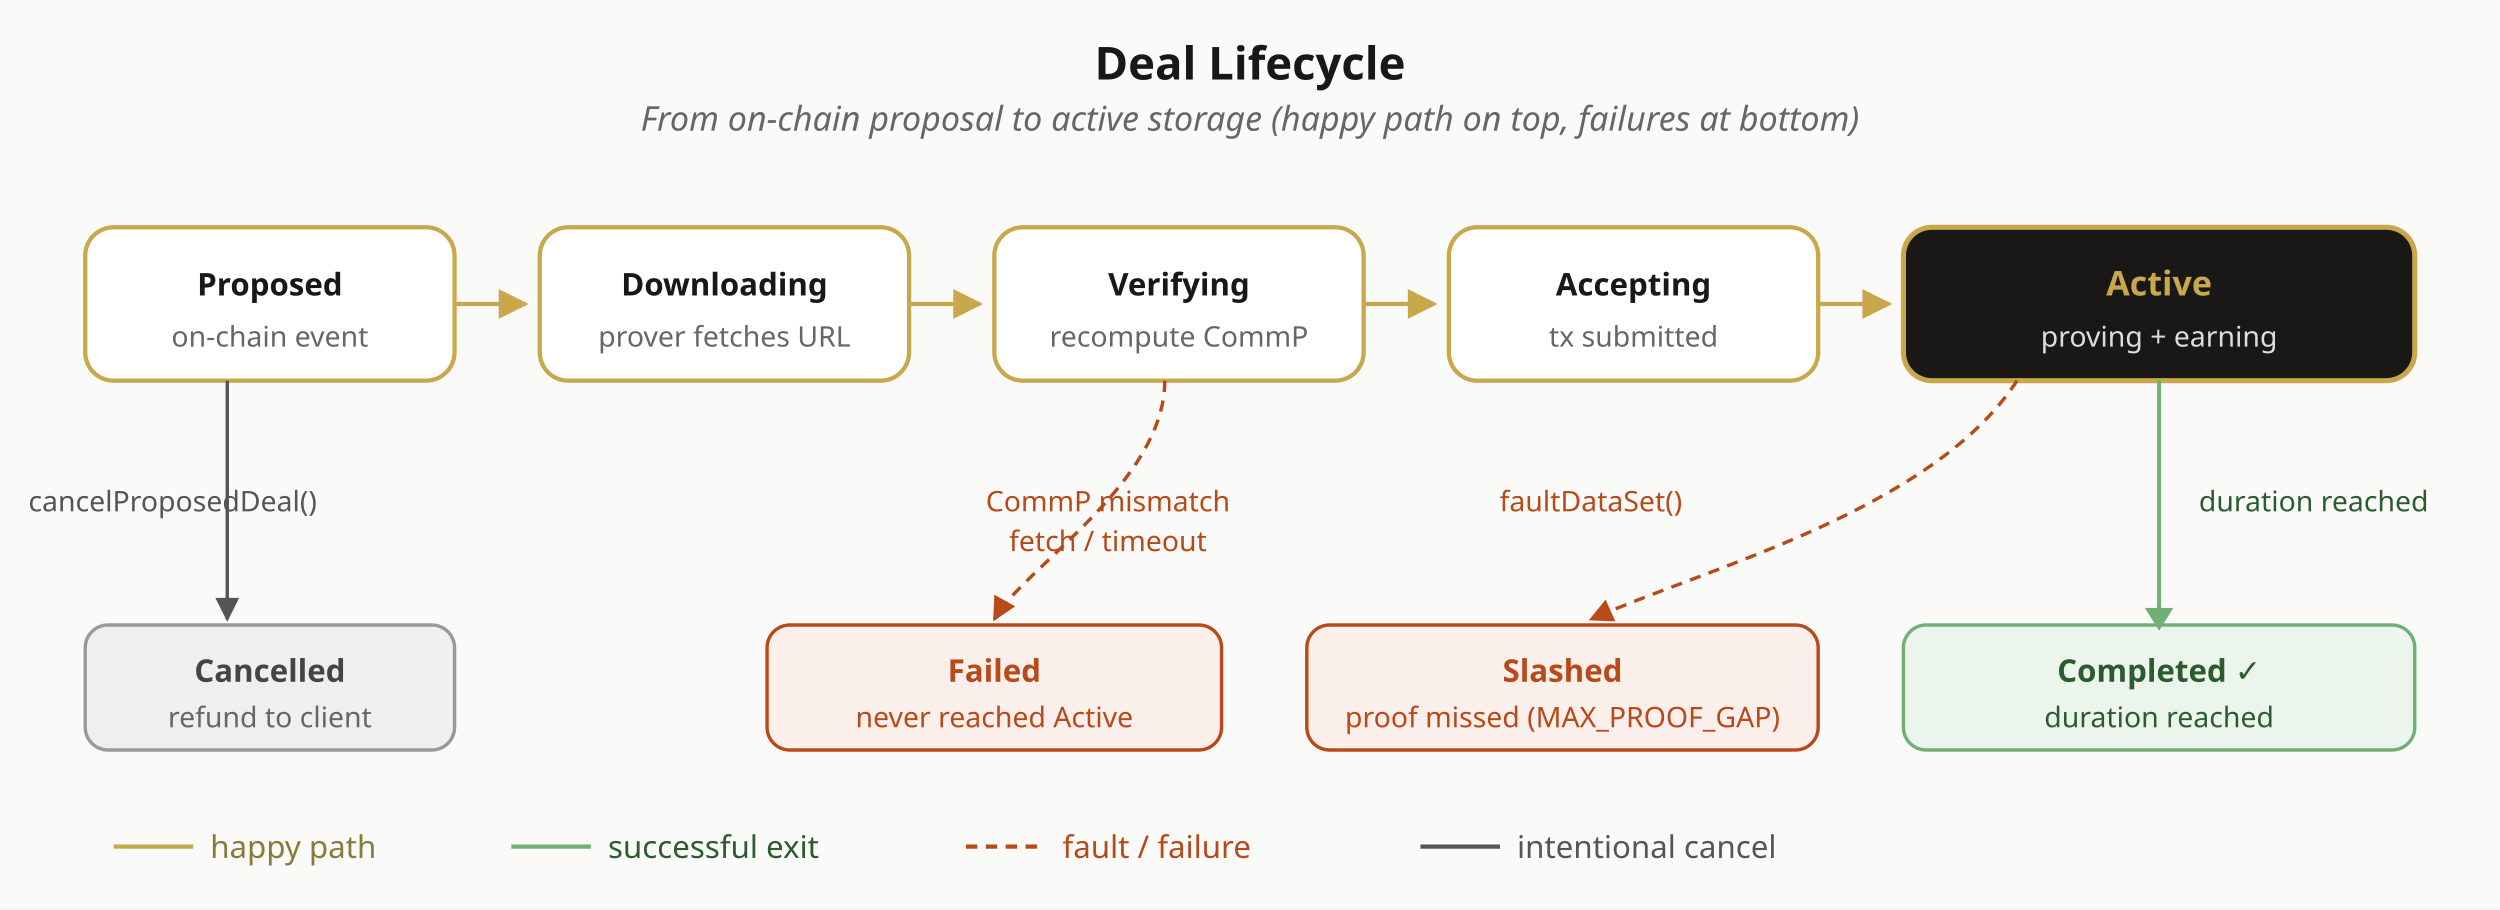
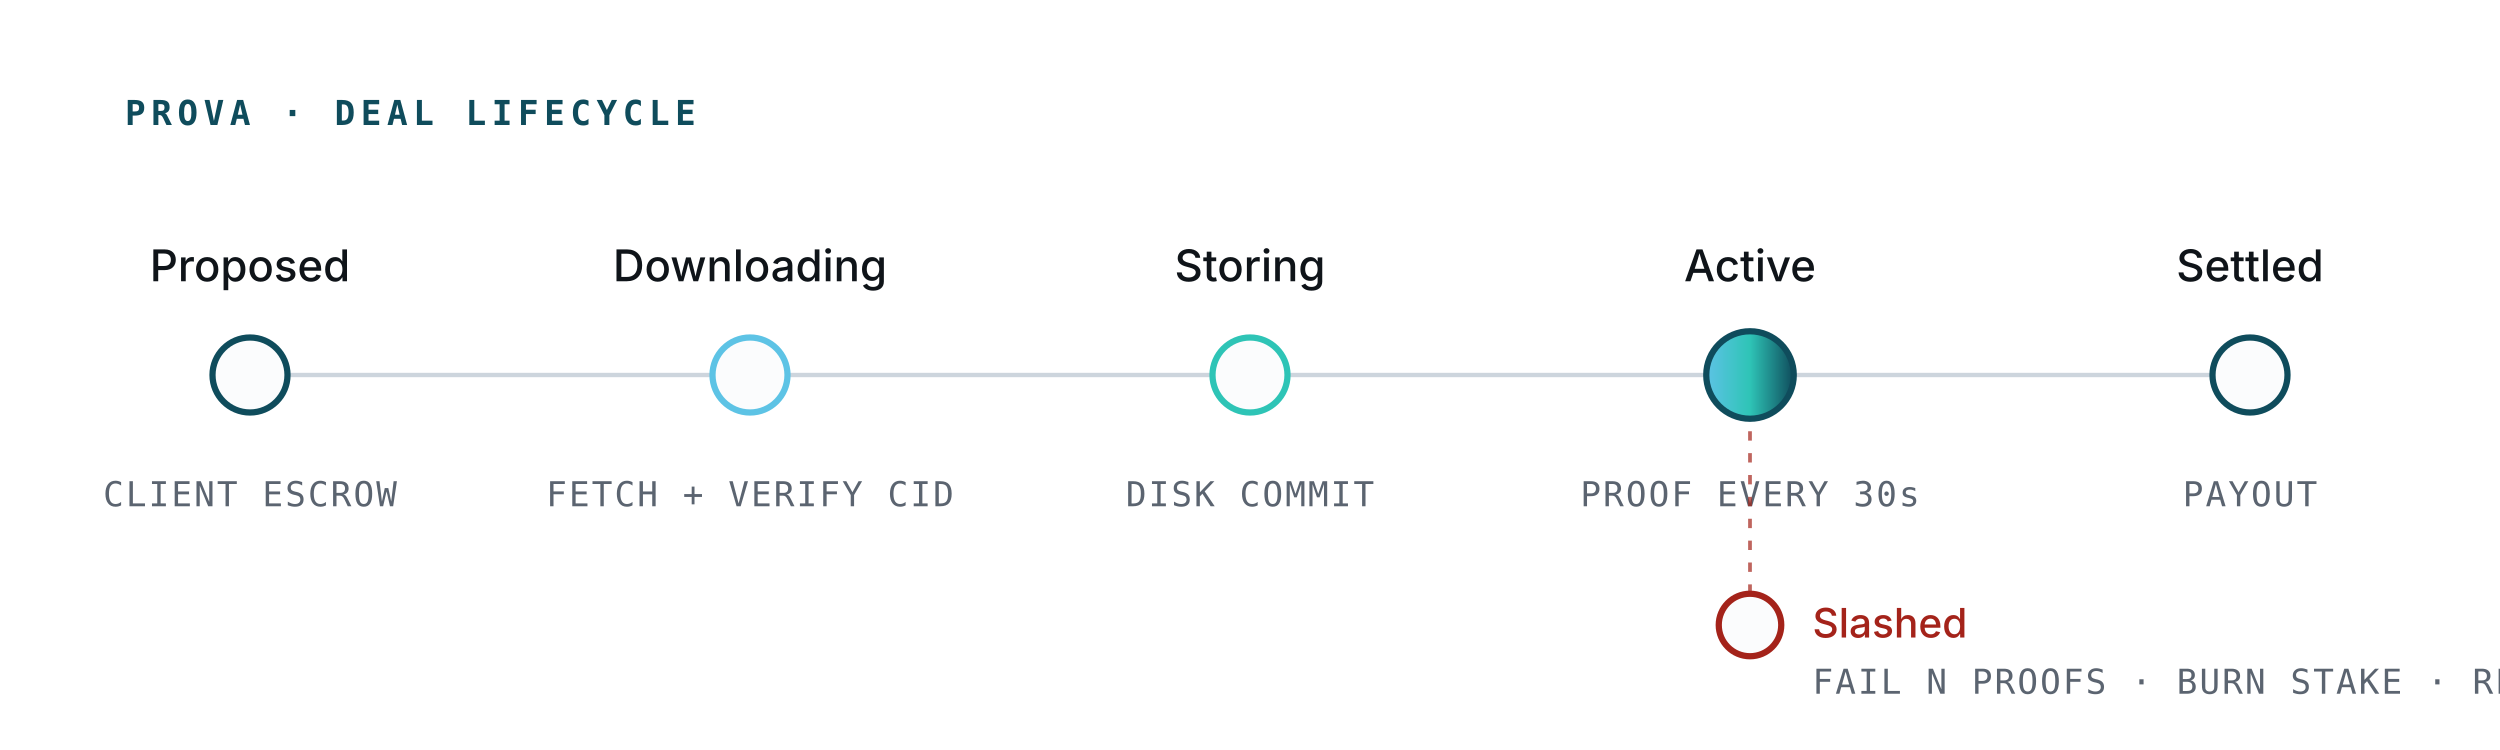
- <svg xmlns="http://www.w3.org/2000/svg" viewBox="0 0 880 320" width="880" height="320" font-family="ui-sans-serif, system-ui, sans-serif">
+ <svg xmlns="http://www.w3.org/2000/svg" viewBox="0 0 800 240" role="img" aria-label="Prova deal lifecycle: Proposed, Downloading, Storing, Active, Settled">
  <defs>
-     <marker id="a" viewBox="0 0 10 10" refX="9" refY="5" markerWidth="7" markerHeight="7" orient="auto">
-       <path d="M 0 0 L 10 5 L 0 10 z" fill="#C9A84C" />
-     </marker>
-     <marker id="ab" viewBox="0 0 10 10" refX="9" refY="5" markerWidth="7" markerHeight="7" orient="auto">
-       <path d="M 0 0 L 10 5 L 0 10 z" fill="#555" />
-     </marker>
-     <marker id="ared" viewBox="0 0 10 10" refX="9" refY="5" markerWidth="7" markerHeight="7" orient="auto">
-       <path d="M 0 0 L 10 5 L 0 10 z" fill="#b84918" />
+     <linearGradient id="provaTeal2" x1="0%" y1="0%" x2="100%" y2="0%">
+       <stop offset="0%" stop-color="#5DC3E5" />
+       <stop offset="50%" stop-color="#2EC4B6" />
+       <stop offset="100%" stop-color="#0F4C5C" />
+     </linearGradient>
+     <marker id="arrow2" viewBox="0 0 10 10" refX="9" refY="5" markerWidth="8" markerHeight="8" orient="auto">
+       <path d="M0 0 L10 5 L0 10 z" fill="#0F4C5C" opacity="0.65" />
    </marker>
  </defs>
-   <rect width="880" height="320" fill="#FAFAF9" />
-   <text x="440" y="28" text-anchor="middle" font-size="16" font-weight="700" fill="#1a1817">Deal Lifecycle</text>
-   <text x="440" y="46" text-anchor="middle" font-size="12" fill="#666" font-style="italic">From on-chain proposal to active storage (happy path on top, failures at bottom)</text>
-   <g font-size="11">
-     <g transform="translate(30, 80)">
-       <rect width="130" height="54" rx="10" fill="#fff" stroke="#C9A84C" stroke-width="1.5" />
-       <text x="65" y="24" text-anchor="middle" font-weight="600" fill="#1a1817">Proposed</text>
-       <text x="65" y="42" text-anchor="middle" font-size="10" fill="#666">on-chain event</text>
+   <rect width="800" height="240" fill="#ffffff" />
+   <g font-family="-apple-system, BlinkMacSystemFont, 'SF Pro Display', sans-serif">
+     <text x="40" y="40" fill="#0F4C5C" font-size="11" font-weight="600" letter-spacing="0.16em" font-family="ui-monospace, 'SF Mono', monospace">
+       PROVA · DEAL LIFECYCLE
+     </text>
+     <line x1="40" y1="48" x2="200" y2="48" stroke="url(#provaTeal2)" stroke-width="2" />
+     <line x1="80" y1="120" x2="720" y2="120" stroke="#cdd5dd" stroke-width="1.4" />
+     <g>
+       <g transform="translate(80, 120)">
+         <circle r="12" fill="#fbfcfd" stroke="#0F4C5C" stroke-width="2" />
+         <text x="0" y="-30" text-anchor="middle" fill="#0F1419" font-size="14" font-weight="500">Proposed</text>
+         <text x="0" y="42" text-anchor="middle" fill="#5b6470" font-size="11" font-family="ui-monospace, 'SF Mono', monospace" letter-spacing="0.06em">CLIENT ESCROW</text>
+       </g>
+       <g transform="translate(240, 120)">
+         <circle r="12" fill="#fbfcfd" stroke="#5DC3E5" stroke-width="2" />
+         <text x="0" y="-30" text-anchor="middle" fill="#0F1419" font-size="14" font-weight="500">Downloading</text>
+         <text x="0" y="42" text-anchor="middle" fill="#5b6470" font-size="11" font-family="ui-monospace, 'SF Mono', monospace" letter-spacing="0.06em">FETCH + VERIFY CID</text>
+       </g>
+       <g transform="translate(400, 120)">
+         <circle r="12" fill="#fbfcfd" stroke="#2EC4B6" stroke-width="2" />
+         <text x="0" y="-30" text-anchor="middle" fill="#0F1419" font-size="14" font-weight="500">Storing</text>
+         <text x="0" y="42" text-anchor="middle" fill="#5b6470" font-size="11" font-family="ui-monospace, 'SF Mono', monospace" letter-spacing="0.06em">DISK COMMIT</text>
+       </g>
+       <g transform="translate(560, 120)">
+         <circle r="14" fill="url(#provaTeal2)" stroke="#0F4C5C" stroke-width="2" />
+         <text x="0" y="-30" text-anchor="middle" fill="#0F1419" font-size="14" font-weight="500">Active</text>
+         <text x="0" y="42" text-anchor="middle" fill="#5b6470" font-size="11" font-family="ui-monospace, 'SF Mono', monospace" letter-spacing="0.06em">PROOF EVERY 30s</text>
+       </g>
+       <g transform="translate(720, 120)">
+         <circle r="12" fill="#fbfcfd" stroke="#0F4C5C" stroke-width="2" />
+         <text x="0" y="-30" text-anchor="middle" fill="#0F1419" font-size="14" font-weight="500">Settled</text>
+         <text x="0" y="42" text-anchor="middle" fill="#5b6470" font-size="11" font-family="ui-monospace, 'SF Mono', monospace" letter-spacing="0.06em">PAYOUT</text>
+       </g>
    </g>
-     <g transform="translate(190, 80)">
-       <rect width="130" height="54" rx="10" fill="#fff" stroke="#C9A84C" stroke-width="1.5" />
-       <text x="65" y="24" text-anchor="middle" font-weight="600" fill="#1a1817">Downloading</text>
-       <text x="65" y="42" text-anchor="middle" font-size="10" fill="#666">prover fetches URL</text>
-     </g>
-     <g transform="translate(350, 80)">
-       <rect width="130" height="54" rx="10" fill="#fff" stroke="#C9A84C" stroke-width="1.5" />
-       <text x="65" y="24" text-anchor="middle" font-weight="600" fill="#1a1817">Verifying</text>
-       <text x="65" y="42" text-anchor="middle" font-size="10" fill="#666">recompute CommP</text>
-     </g>
-     <g transform="translate(510, 80)">
-       <rect width="130" height="54" rx="10" fill="#fff" stroke="#C9A84C" stroke-width="1.5" />
-       <text x="65" y="24" text-anchor="middle" font-weight="600" fill="#1a1817">Accepting</text>
-       <text x="65" y="42" text-anchor="middle" font-size="10" fill="#666">tx submitted</text>
-     </g>
-     <g transform="translate(670, 80)">
-       <rect width="180" height="54" rx="10" fill="#1a1817" stroke="#C9A84C" stroke-width="1.8" />
-       <text x="90" y="24" text-anchor="middle" font-weight="700" fill="#C9A84C" font-size="12">Active</text>
-       <text x="90" y="42" text-anchor="middle" font-size="10" fill="#ddd">proving + earning</text>
-     </g>
-     <g transform="translate(670, 220)">
-       <rect width="180" height="44" rx="8" fill="#ECF5EB" stroke="#71B074" stroke-width="1.2" />
-       <text x="90" y="20" text-anchor="middle" font-weight="600" fill="#2c5c2e" font-size="11">Completed ✓</text>
-       <text x="90" y="36" text-anchor="middle" font-size="10" fill="#2c5c2e">duration reached</text>
-     </g>
-     <g transform="translate(30, 220)">
-       <rect width="130" height="44" rx="8" fill="#F0EFED" stroke="#999" stroke-width="1.2" />
-       <text x="65" y="20" text-anchor="middle" font-weight="600" fill="#444" font-size="11">Cancelled</text>
-       <text x="65" y="36" text-anchor="middle" font-size="10" fill="#666">refund to client</text>
-     </g>
-     <g transform="translate(270, 220)">
-       <rect width="160" height="44" rx="8" fill="#FBEFEB" stroke="#b84918" stroke-width="1.2" />
-       <text x="80" y="20" text-anchor="middle" font-weight="600" fill="#b84918" font-size="11">Failed</text>
-       <text x="80" y="36" text-anchor="middle" font-size="10" fill="#b84918">never reached Active</text>
-     </g>
-     <g transform="translate(460, 220)">
-       <rect width="180" height="44" rx="8" fill="#FBEFEB" stroke="#b84918" stroke-width="1.2" />
-       <text x="90" y="20" text-anchor="middle" font-weight="600" fill="#b84918" font-size="11">Slashed</text>
-       <text x="90" y="36" text-anchor="middle" font-size="10" fill="#b84918">proof missed (MAX_PROOF_GAP)</text>
+     <g transform="translate(560, 200)">
+       <circle r="10" fill="#fbfcfd" stroke="#a4231a" stroke-width="2" />
+       <text x="20" y="4" fill="#a4231a" font-size="13" font-weight="500">Slashed</text>
+       <text x="20" y="22" fill="#5b6470" font-size="11" font-family="ui-monospace, 'SF Mono', monospace" letter-spacing="0.06em">FAIL N PROOFS · BURN STAKE · REFUND</text>
+       <line x1="0" y1="-10" x2="0" y2="-65" stroke="#a4231a" stroke-width="1.2" stroke-dasharray="3 4" opacity="0.7" />
    </g>
  </g>
-   <path d="M 160 107 L 185 107" stroke="#C9A84C" stroke-width="1.5" marker-end="url(#a)" />
-   <path d="M 320 107 L 345 107" stroke="#C9A84C" stroke-width="1.5" marker-end="url(#a)" />
-   <path d="M 480 107 L 505 107" stroke="#C9A84C" stroke-width="1.5" marker-end="url(#a)" />
-   <path d="M 640 107 L 665 107" stroke="#C9A84C" stroke-width="1.5" marker-end="url(#a)" />
-   <path d="M 760 134 L 760 218" stroke="#71B074" stroke-width="1.4" marker-end="url(#a)" style="marker-end:none" />
-   <polygon points="755,214 760,222 765,214" fill="#71B074" />
-   <text x="774" y="180" font-size="10" fill="#2c5c2e">duration reached</text>
-   <path d="M 710 134 C 680 180, 600 200, 560 218" fill="none" stroke="#b84918" stroke-width="1.2" stroke-dasharray="4 3" marker-end="url(#ared)" />
-   <text x="560" y="180" text-anchor="middle" font-size="10" fill="#b84918">faultDataSet()</text>
-   <path d="M 80 134 L 80 218" fill="none" stroke="#555" stroke-width="1.2" marker-end="url(#ab)" />
-   <text x="10" y="180" font-size="10" fill="#555">cancelProposedDeal()</text>
-   <path d="M 410 134 C 410 170, 360 200, 350 218" fill="none" stroke="#b84918" stroke-width="1.2" stroke-dasharray="4 3" marker-end="url(#ared)" />
-   <text x="390" y="180" text-anchor="middle" font-size="10" fill="#b84918">CommP mismatch</text>
-   <text x="390" y="194" text-anchor="middle" font-size="10" fill="#b84918">fetch / timeout</text>
-   <g transform="translate(40, 298)">
-     <line x1="0" y1="0" x2="28" y2="0" stroke="#C9A84C" stroke-width="1.5" />
-     <text x="34" y="4" font-size="11" fill="#8a7a3a">happy path</text>
-     <line x1="140" y1="0" x2="168" y2="0" stroke="#71B074" stroke-width="1.5" />
-     <text x="174" y="4" font-size="11" fill="#2c5c2e">successful exit</text>
-     <line x1="300" y1="0" x2="328" y2="0" stroke="#b84918" stroke-width="1.5" stroke-dasharray="4 3" />
-     <text x="334" y="4" font-size="11" fill="#b84918">fault / failure</text>
-     <line x1="460" y1="0" x2="488" y2="0" stroke="#555" stroke-width="1.5" />
-     <text x="494" y="4" font-size="11" fill="#555">intentional cancel</text>
-   </g>
</svg>
